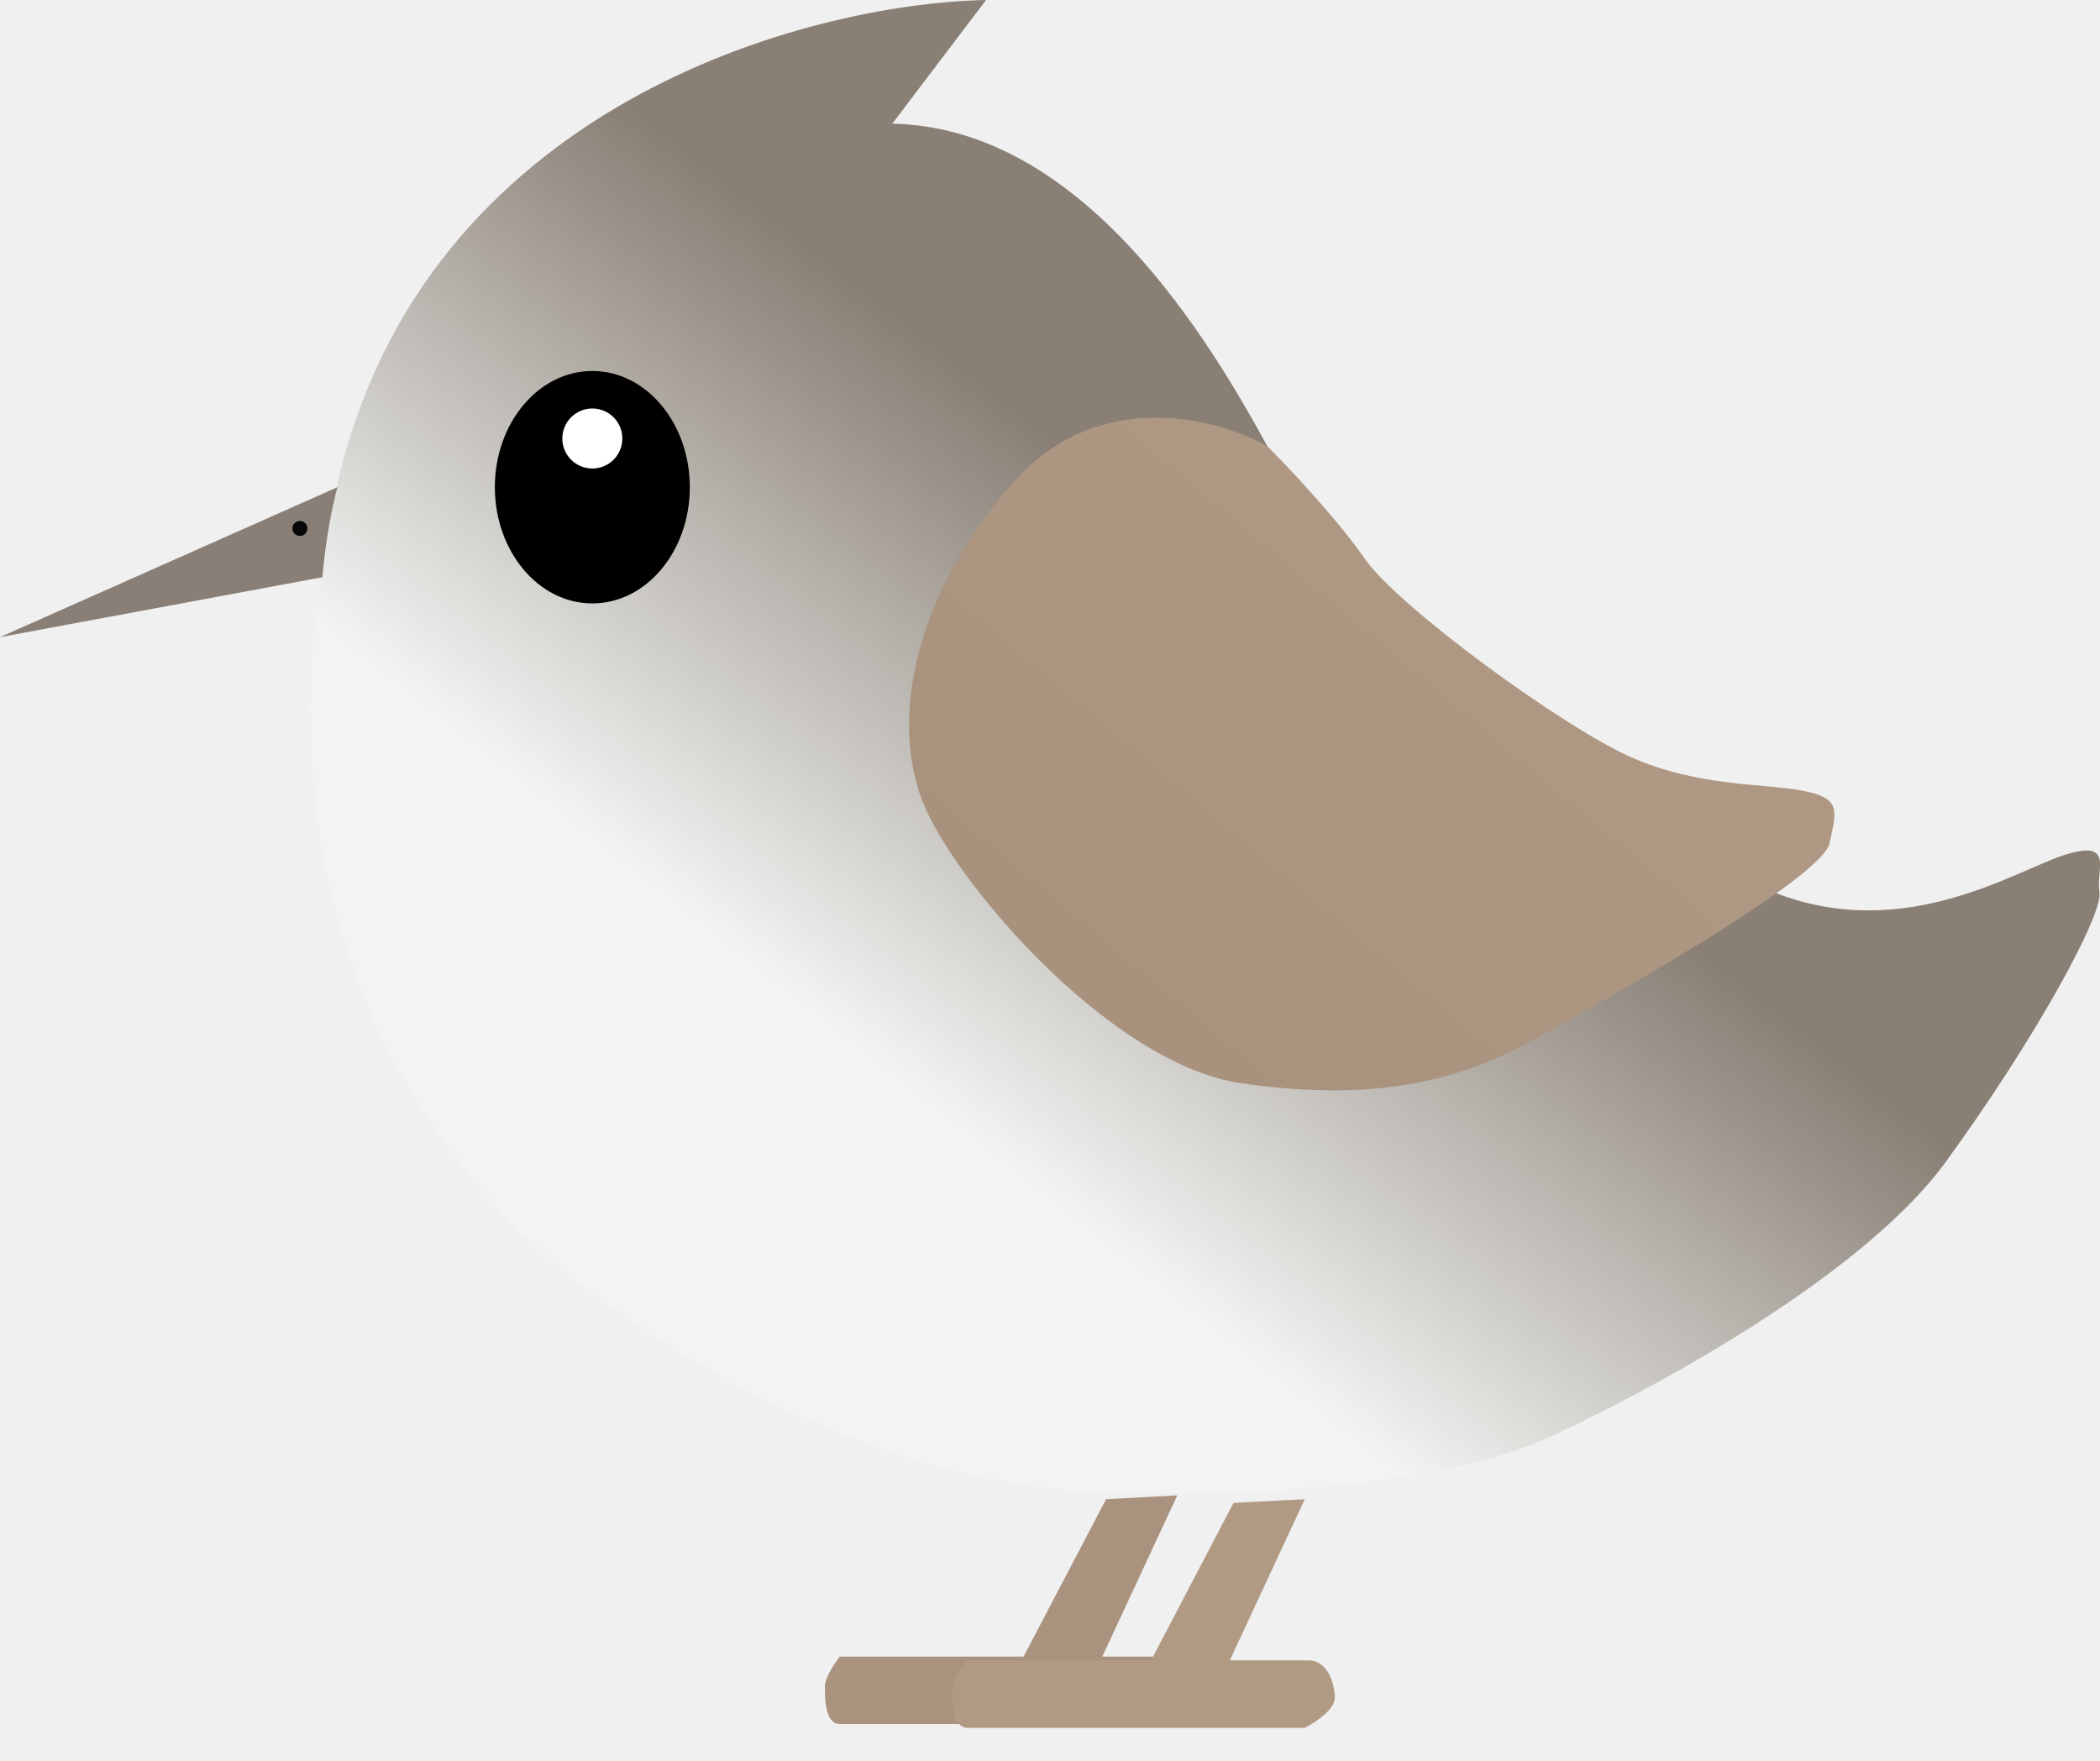
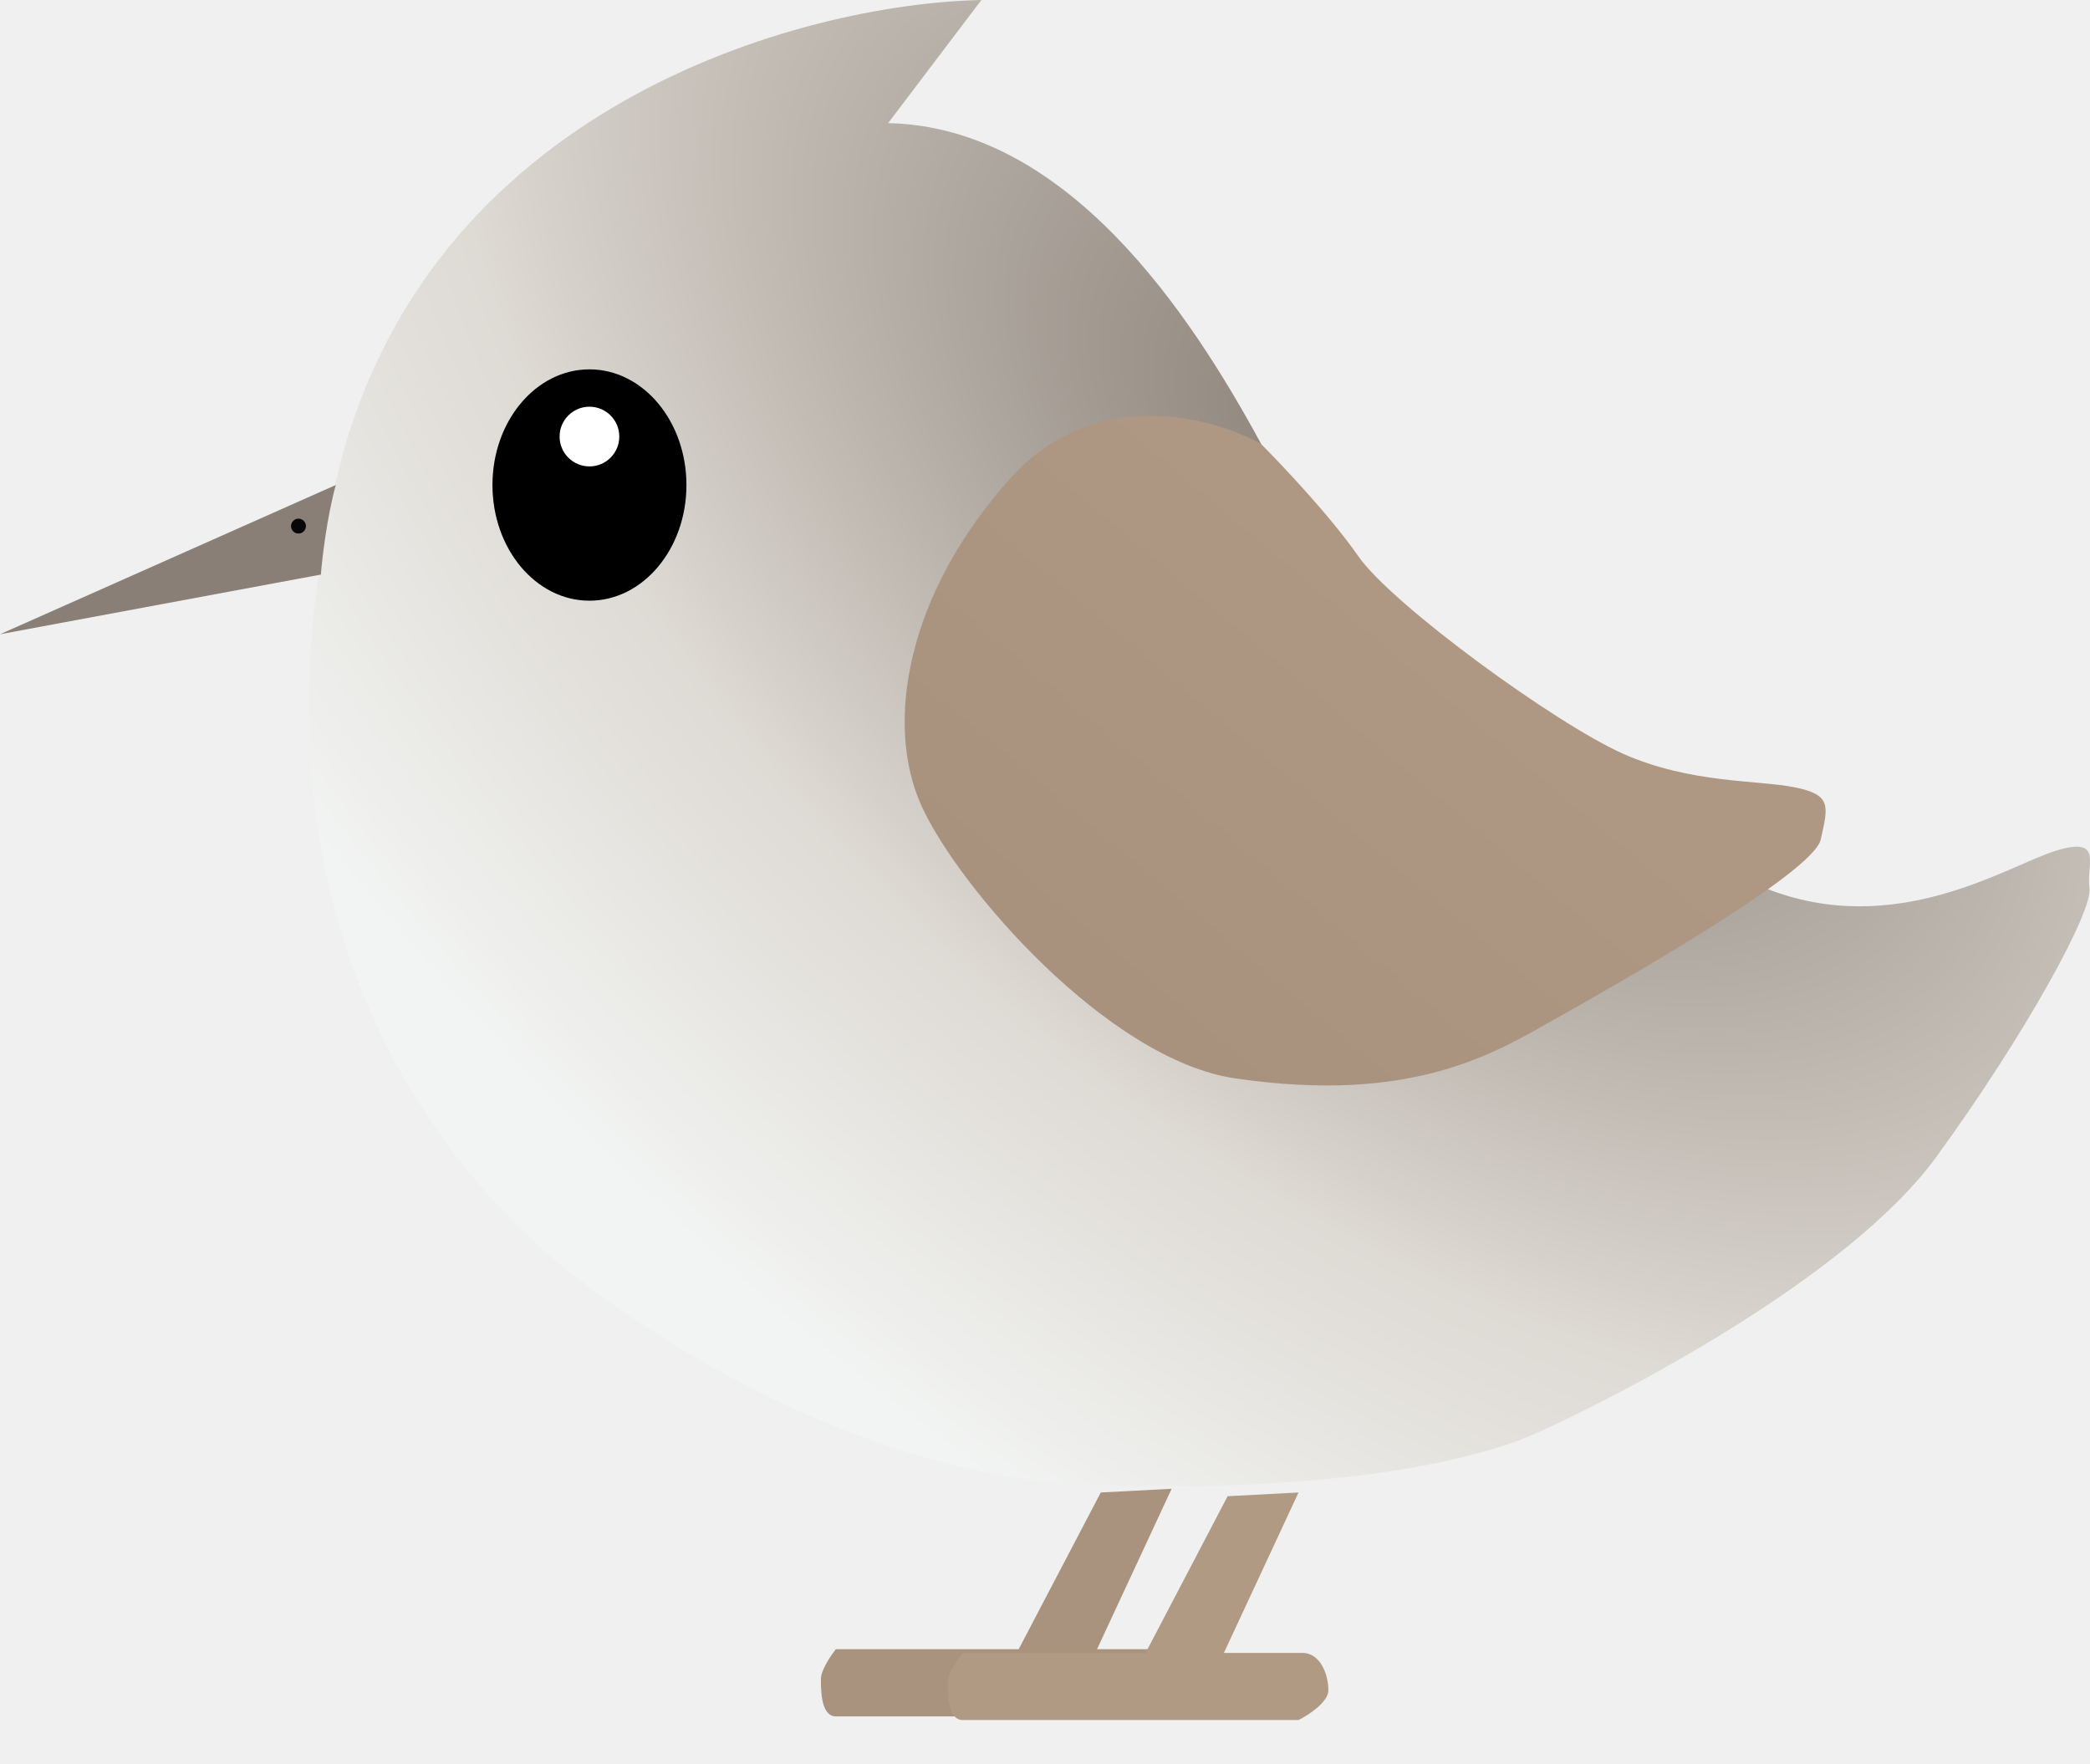
- <svg xmlns="http://www.w3.org/2000/svg" width="31" height="26" viewBox="0 0 31 26" fill="none">
-   <path d="M4.981 7.139C6.265 1.561 11.899 0.055 14.556 0L13.172 1.826C15.829 1.882 17.655 4.649 18.706 6.586C19.481 8.467 24.241 12.397 26.178 13.172C28.115 13.946 29.775 12.839 30.494 12.618C31.214 12.397 30.937 12.839 30.992 13.172C31.048 13.504 30.052 15.33 28.723 17.156C27.395 18.983 23.909 20.754 22.802 21.252C21.695 21.75 19.426 22.137 16.216 22.026C13.006 21.916 10.018 20.089 8.523 18.927C7.029 17.765 3.376 14.112 4.981 7.139Z" fill="url(#paint0_linear_527_711)" />
-   <path d="M14.997 7.084C16.237 5.711 17.986 6.18 18.705 6.586C19.019 6.899 19.746 7.671 20.144 8.246C20.642 8.966 23.077 10.737 24.073 11.179C25.07 11.622 26.066 11.567 26.619 11.677C27.173 11.788 27.117 11.954 27.007 12.452C26.896 12.95 23.963 14.611 23.077 15.109C22.192 15.607 20.974 16.385 18.318 15.994C16.436 15.717 14.223 13.172 13.669 11.954C13.116 10.737 13.448 8.8 14.997 7.084Z" fill="url(#paint1_linear_527_711)" />
-   <path d="M0 9.408L4.981 7.194C4.848 7.681 4.778 8.283 4.759 8.523L0 9.408Z" fill="#897F76" />
-   <circle cx="4.427" cy="7.803" r="0.111" fill="#070707" />
-   <ellipse cx="8.744" cy="7.194" rx="1.439" ry="1.716" fill="black" />
-   <circle cx="8.744" cy="6.475" r="0.443" fill="white" />
-   <path d="M12.398 24.461H15.11L16.328 22.137L17.379 22.081L16.272 24.461H17.434C17.711 24.461 17.822 24.793 17.822 25.015C17.822 25.192 17.527 25.384 17.379 25.457H12.398C12.177 25.457 12.177 25.07 12.177 24.904C12.177 24.771 12.324 24.553 12.398 24.461Z" fill="#AA937E" />
-   <path d="M14.28 24.517H16.992L18.209 22.192L19.261 22.137L18.154 24.517H19.316C19.593 24.517 19.704 24.849 19.704 25.07C19.704 25.247 19.408 25.439 19.261 25.513H14.28C14.059 25.513 14.059 25.125 14.059 24.959C14.059 24.826 14.206 24.609 14.28 24.517Z" fill="#B19A84" />
+ <svg xmlns="http://www.w3.org/2000/svg" width="32" height="27" viewBox="0 0 32 27" fill="none">
+   <path d="M5.143 7.369C6.468 1.611 12.284 0.057 15.026 0L13.598 1.885C16.34 1.942 18.225 4.799 19.31 6.798C20.11 8.74 25.023 12.796 27.022 13.596C29.022 14.396 30.736 13.254 31.478 13.025C32.221 12.796 31.935 13.254 31.992 13.596C32.05 13.939 31.021 15.824 29.65 17.709C28.279 19.595 24.68 21.423 23.538 21.937C22.395 22.451 20.053 22.851 16.739 22.737C13.426 22.622 10.341 20.737 8.799 19.538C7.256 18.338 3.486 14.568 5.143 7.369Z" fill="url(#paint0_radial_532_20)" />
+   <path d="M15.481 7.312C16.76 5.896 18.566 6.379 19.308 6.798C19.632 7.122 20.382 7.918 20.794 8.512C21.308 9.255 23.821 11.083 24.85 11.54C25.878 11.997 26.906 11.94 27.477 12.054C28.049 12.168 27.992 12.34 27.877 12.854C27.763 13.368 24.735 15.082 23.821 15.596C22.907 16.11 21.651 16.913 18.908 16.51C16.966 16.224 14.681 13.597 14.11 12.34C13.538 11.083 13.881 9.083 15.481 7.312Z" fill="url(#paint1_linear_532_20)" />
+   <path d="M0 9.711L5.141 7.426C5.004 7.929 4.932 8.55 4.913 8.797L0 9.711Z" fill="#897F76" />
+   <circle cx="4.57" cy="8.055" r="0.114" fill="#070707" />
+   <ellipse cx="9.025" cy="7.426" rx="1.485" ry="1.771" fill="black" />
+   <circle cx="9.025" cy="6.684" r="0.457" fill="white" />
+   <path d="M12.798 25.25H15.597L16.854 22.851L17.939 22.794L16.797 25.25H17.996C18.282 25.25 18.396 25.593 18.396 25.821C18.396 26.004 18.092 26.202 17.939 26.279H12.798C12.569 26.279 12.569 25.879 12.569 25.707C12.569 25.57 12.722 25.345 12.798 25.25Z" fill="#AA937E" />
+   <path d="M14.74 25.307H17.54L18.796 22.908L19.882 22.851L18.739 25.307H19.939C20.224 25.307 20.339 25.65 20.339 25.878C20.339 26.061 20.034 26.259 19.882 26.335H14.74C14.512 26.335 14.512 25.936 14.512 25.764C14.512 25.627 14.664 25.402 14.74 25.307Z" fill="#B19A84" />
  <defs>
-     <linearGradient id="paint0_linear_527_711" x1="19.703" y1="9.519" x2="14.113" y2="16.603" gradientUnits="userSpaceOnUse">
+     <radialGradient id="paint0_radial_532_20" cx="0" cy="0" r="1" gradientUnits="userSpaceOnUse" gradientTransform="translate(21.5759 7.60491) rotate(131.66) scale(18.2956 32.4674)">
      <stop offset="0.026" stop-color="#897F75" />
-       <stop offset="1" stop-color="#F2F4F3" />
-     </linearGradient>
-     <linearGradient id="paint1_linear_527_711" x1="21.196" y1="9.353" x2="16.547" y2="14.887" gradientUnits="userSpaceOnUse">
+       <stop offset="0.539" stop-color="#DEDAD4" />
+       <stop offset="0.861" stop-color="#F2F4F3" />
+     </radialGradient>
+     <linearGradient id="paint1_linear_532_20" x1="21.879" y1="9.655" x2="17.08" y2="15.367" gradientUnits="userSpaceOnUse">
      <stop stop-color="#AE9883" />
      <stop offset="1" stop-color="#A9927D" />
    </linearGradient>
  </defs>
</svg>
